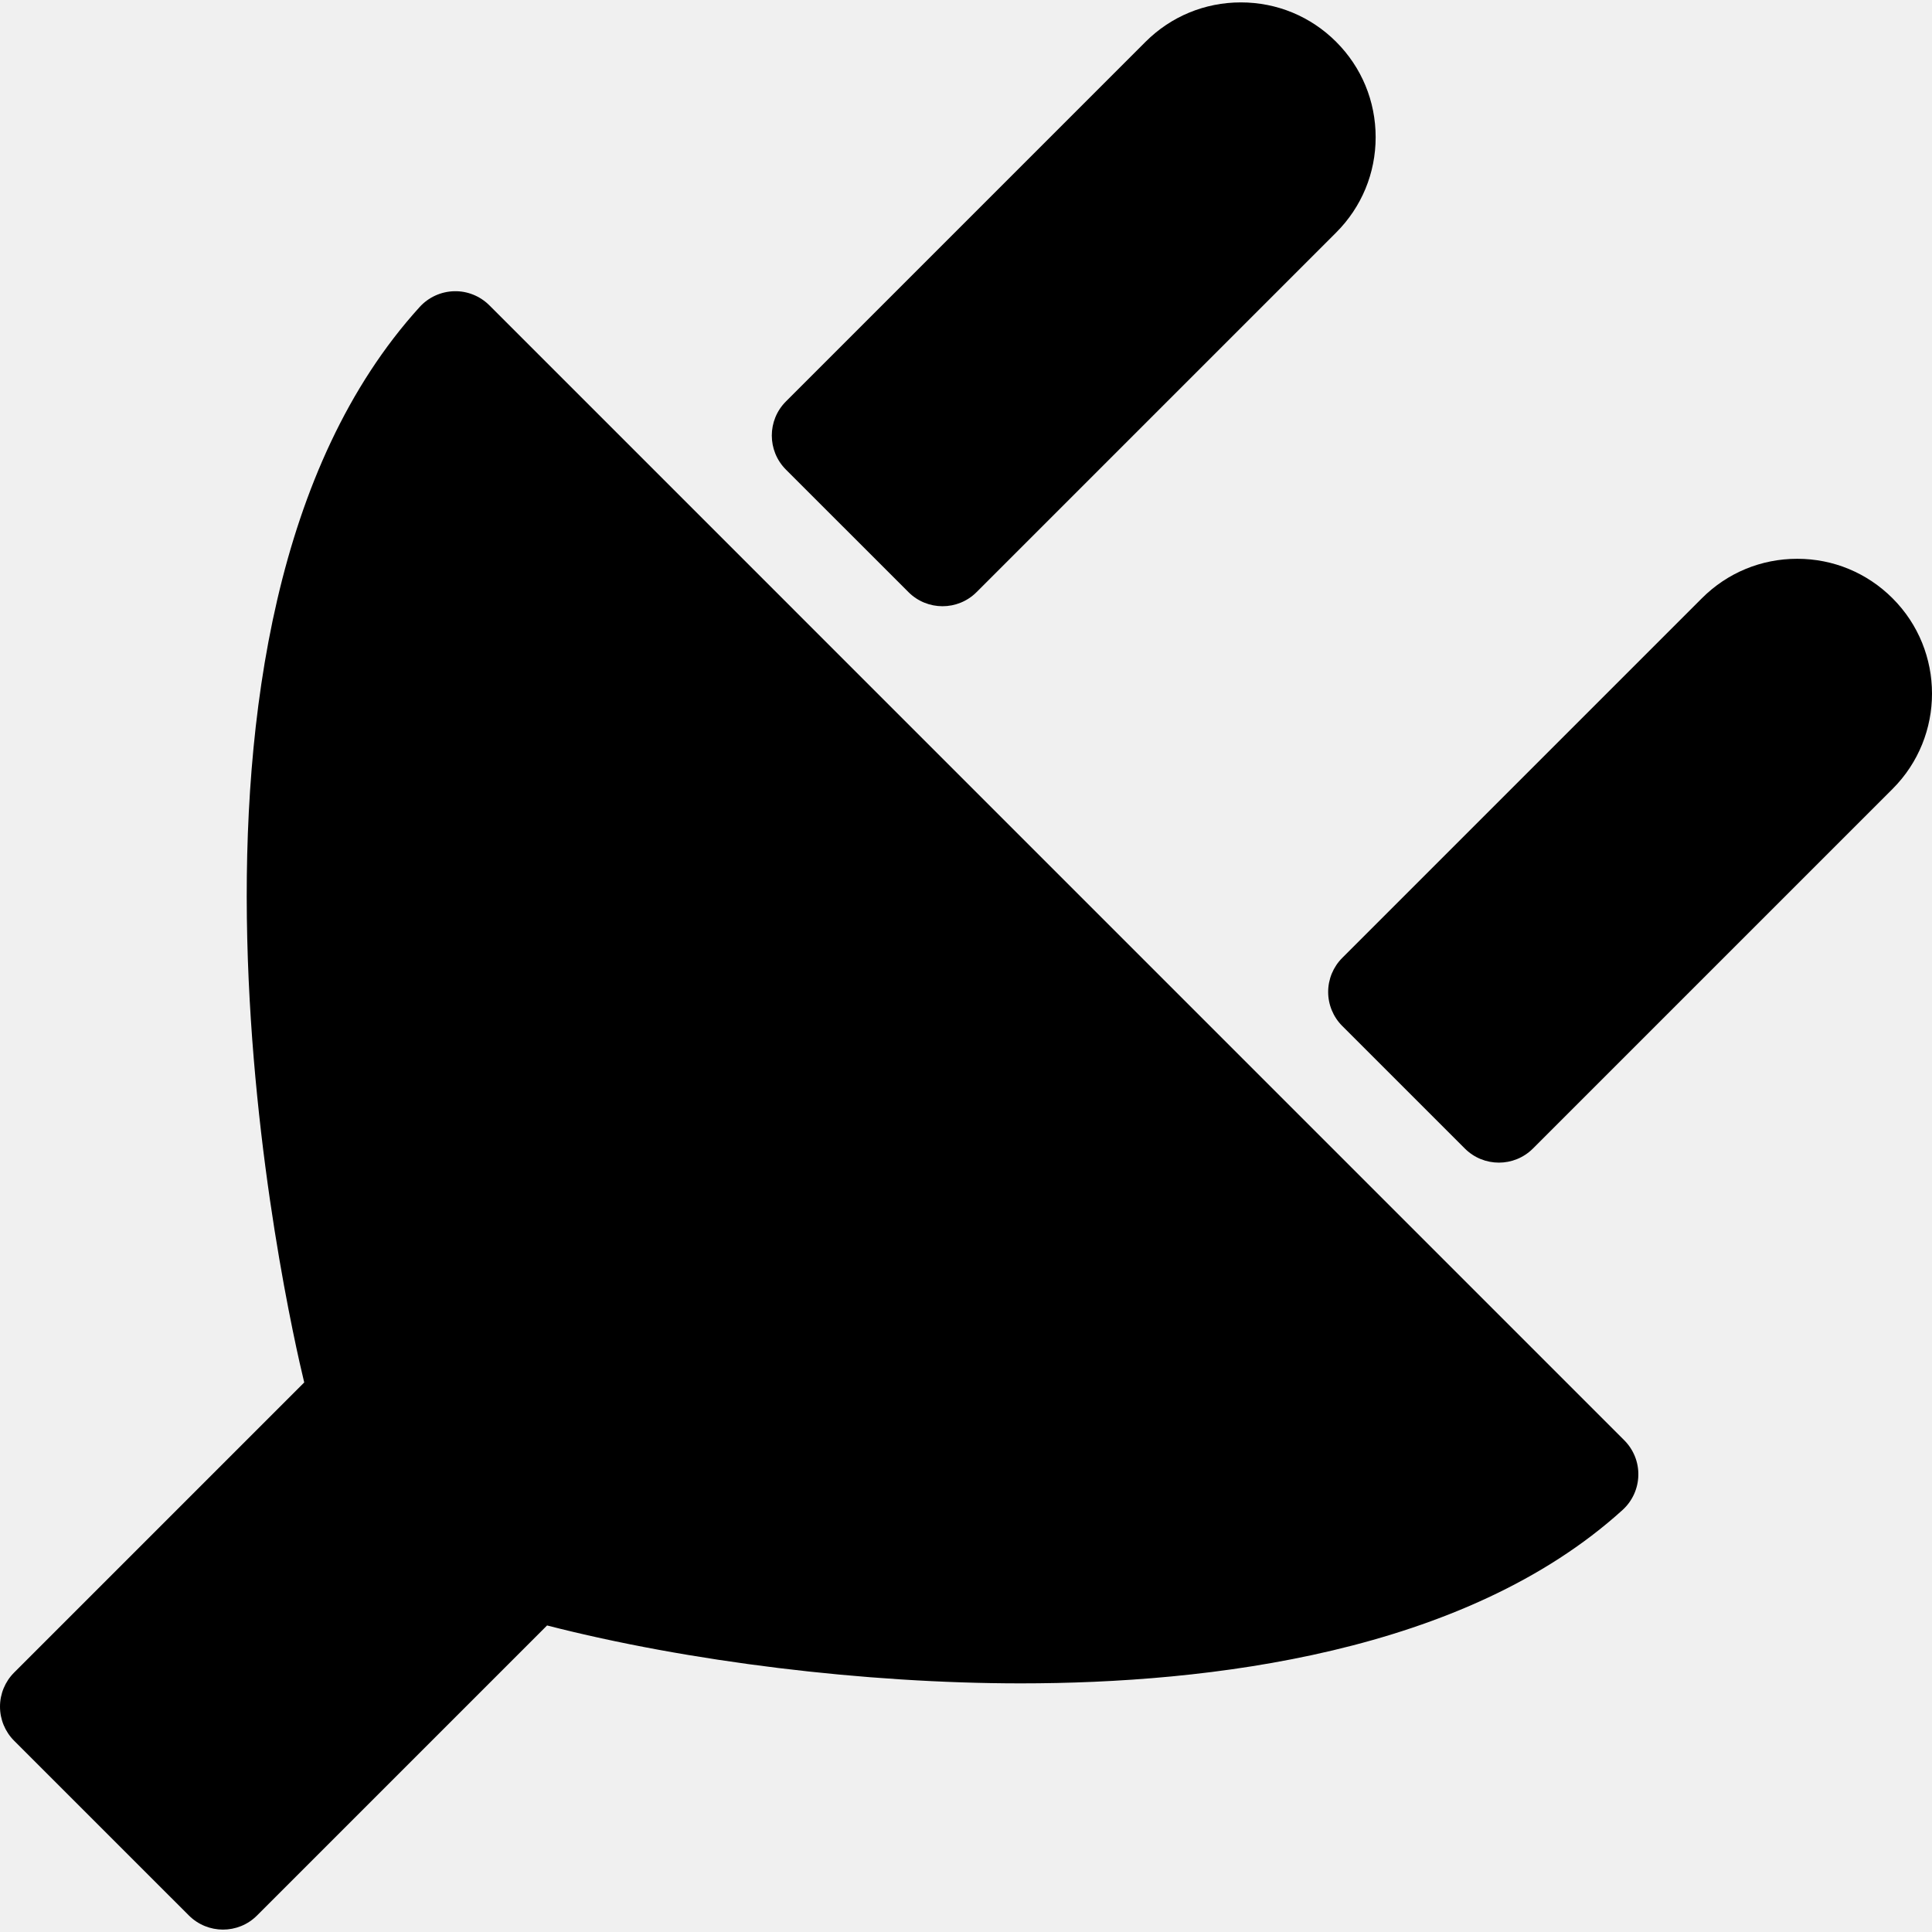
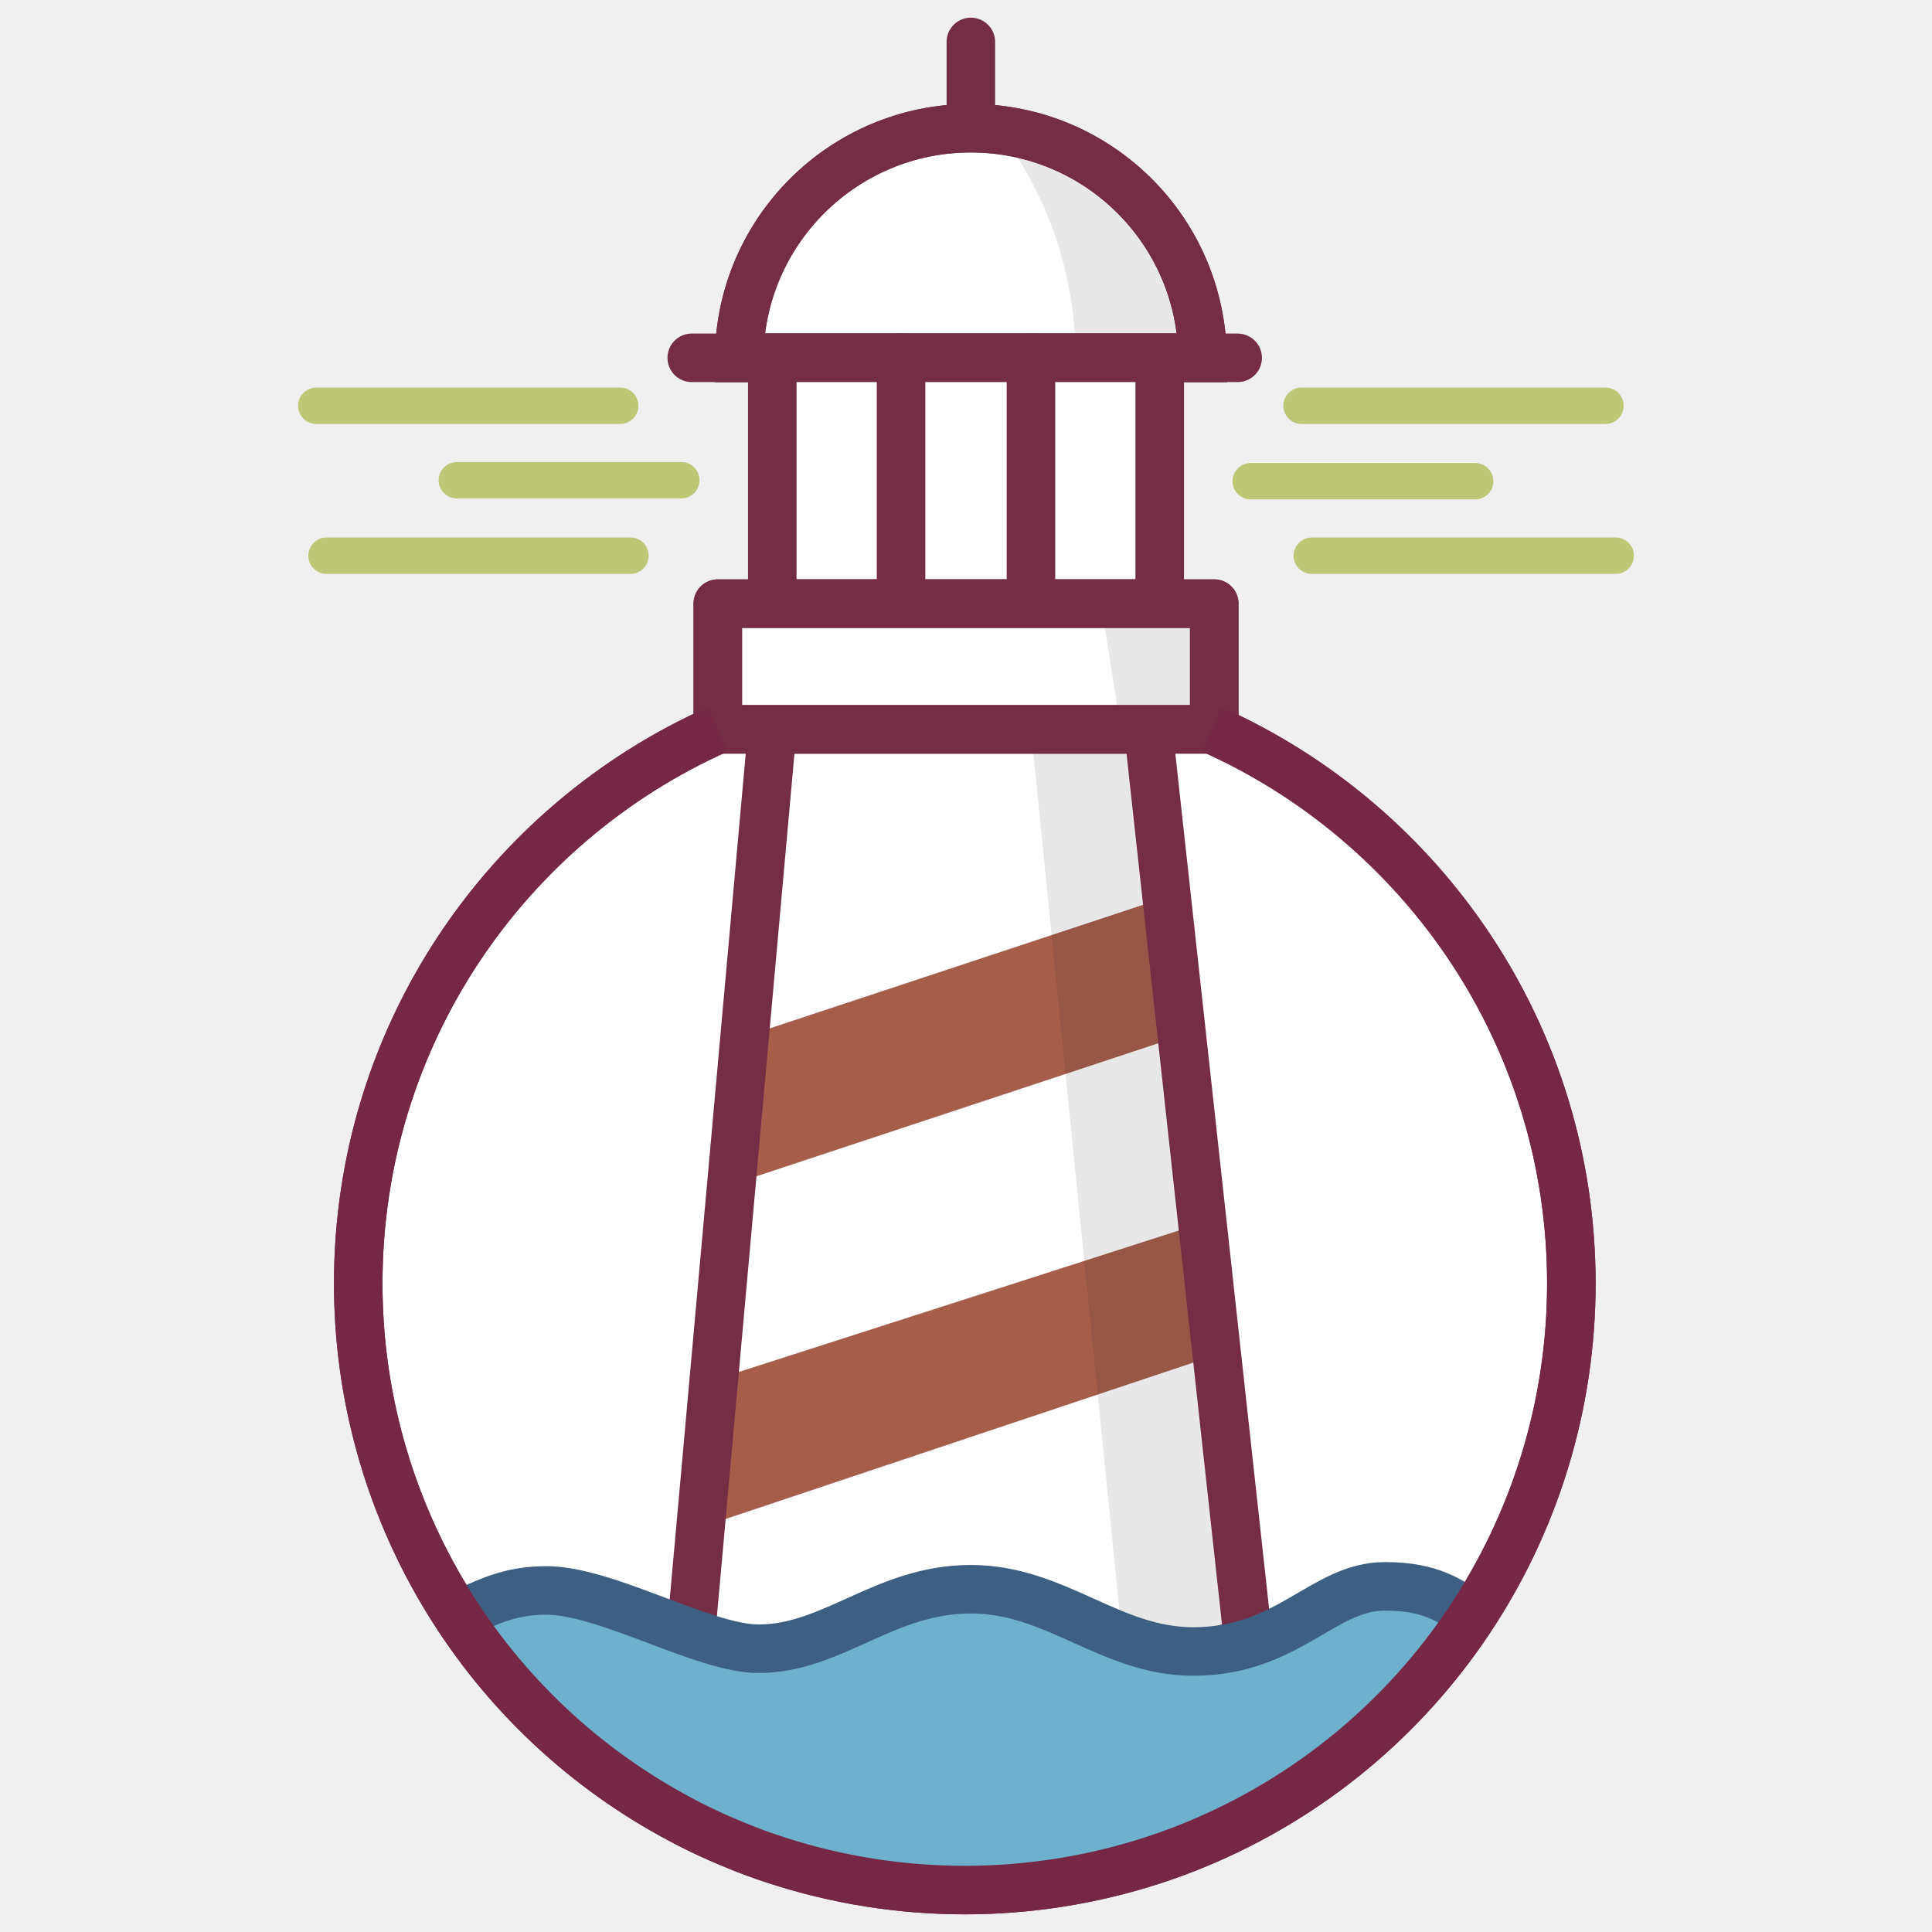
- <svg xmlns="http://www.w3.org/2000/svg" version="1.1" id="Capa_1" x="0px" y="0px" width="99.012px" height="99.012px" viewBox="0 0 99.012 99.012" style="enable-background:new 0 0 99.012 99.012;" xml:space="preserve">
-   <g>
-     <g>
-       <path d="M25.08,15.648c-0.478-0.478-1.135-0.742-1.805-0.723c-0.675,0.017-1.314,0.309-1.768,0.808    c-14.829,16.325-6.762,51.623-5.916,55.115L0.723,85.717C0.26,86.18,0,86.808,0,87.463c0,0.654,0.26,1.283,0.723,1.746    l8.958,8.957c0.482,0.48,1.114,0.723,1.746,0.723c0.631,0,1.264-0.24,1.745-0.723l14.865-14.864    c7.237,1.859,16.289,2.968,24.28,2.968c9.599,0,22.739-1.543,30.836-8.886c0.5-0.454,0.793-1.093,0.809-1.769    c0.018-0.676-0.245-1.328-0.723-1.805L25.08,15.648z" />
-       <path d="M46.557,30.345c0.482,0.482,1.114,0.723,1.746,0.723c0.632,0,1.264-0.241,1.746-0.724l18.428-18.428    c1.305-1.305,2.023-3.04,2.023-4.885c0-1.846-0.719-3.582-2.023-4.886c-1.305-1.305-3.039-2.022-4.885-2.022    c-1.845,0-3.581,0.718-4.887,2.022L40.277,20.574c-0.964,0.964-0.964,2.527,0,3.492L46.557,30.345z" />
-       <path d="M96.99,30.661c-1.305-1.305-3.039-2.024-4.885-2.024c-1.847,0-3.582,0.718-4.886,2.023L68.79,49.089    c-0.464,0.463-0.724,1.091-0.724,1.746s0.26,1.282,0.724,1.746l6.28,6.278c0.481,0.482,1.113,0.724,1.746,0.724    c0.631,0,1.264-0.241,1.746-0.724l18.43-18.429C99.686,37.735,99.686,33.353,96.99,30.661z" />
-     </g>
-   </g>
-   <g>
- </g>
-   <g>
- </g>
-   <g>
- </g>
-   <g>
- </g>
-   <g>
- </g>
-   <g>
- </g>
-   <g>
- </g>
-   <g>
- </g>
-   <g>
- </g>
-   <g>
- </g>
-   <g>
- </g>
-   <g>
- </g>
-   <g>
- </g>
-   <g>
- </g>
-   <g>
- </g>
+ <svg xmlns="http://www.w3.org/2000/svg" viewBox="0 0 1024 1024">
+   <defs>
+     <style>.cls-1,.cls-10,.cls-11,.cls-2,.cls-8{fill:#fff;}.cls-1,.cls-14{stroke:#752745;}.cls-1,.cls-10,.cls-13,.cls-14,.cls-5,.cls-7,.cls-8,.cls-9{stroke-miterlimit:10;}.cls-1,.cls-10,.cls-11,.cls-12,.cls-14,.cls-5,.cls-7,.cls-8,.cls-9{stroke-width:25.72px;}.cls-3{fill:#a65e4b;}.cls-4{fill:#181818;opacity:0.1;}.cls-12,.cls-13,.cls-14,.cls-5,.cls-7,.cls-9{fill:none;}.cls-10,.cls-11,.cls-12,.cls-5,.cls-8,.cls-9{stroke:#752d45;}.cls-10,.cls-11,.cls-12,.cls-13,.cls-5{stroke-linecap:round;}.cls-6{fill:#6db1cc;}.cls-7{stroke:#3d6082;}.cls-11,.cls-12{stroke-linejoin:round;}.cls-13{stroke:#bec776;stroke-width:19.29px;}</style>
+   </defs>
+   <path class="cls-1" d="M642.27,386.57c112.3,50.13,190.58,162.78,190.58,293.72A321.57,321.57,0,0,1,633.91,977.57q-11,4.57-22.44,8.29a322.72,322.72,0,0,1-200.22,0q-10.86-3.51-21.35-7.84a8,8,0,0,1-1.06-.45A300.38,300.38,0,0,1,356.34,962,321.52,321.52,0,0,1,189.87,680.29c0-130.94,78.28-243.59,190.58-293.72" />
+   <polygon class="cls-2" points="409.32 386.57 366.25 865.71 514.58 921.26 661.57 869.65 608.6 386.58 409.32 386.57" />
+   <polygon class="cls-3" points="393.88 549.72 618.34 475.43 624.31 549.52 387.36 627.94 393.88 549.72" />
+   <polygon class="cls-3" points="379.41 731.09 635.58 648.73 642.98 718.68 373.08 808.94 379.41 731.09" />
+   <path class="cls-4" d="M546.41,386.58l51.67,514.66s66-10.33,66-11.55-58.82-503.12-58.82-503.12Z" />
+   <polygon class="cls-5" points="409.32 386.57 366.25 865.71 514.58 921.26 661.57 869.65 608.6 386.58 409.32 386.57" />
+   <path class="cls-6" d="M734.11,840.79c-33,0-51.28,34.53-101.74,34.53-43.93,0-72.64-33-117.8-33-45.79,0-73.19,31.54-112.52,31.54-29,0-80.59-30.9-112.52-30.9-21,0-32.73,7.23-47.26,13.31A322.48,322.48,0,0,0,356.34,962c13,7.63,19.56,10.16,29.92,14.91.32.15,5.27,2.06,5.62,2.12,7.44,3,12.13,4.51,19.37,6.85a322.72,322.72,0,0,0,200.22,0q11.43-3.71,22.44-8.29A322.08,322.08,0,0,0,780.45,856.24C769.14,849,759.17,840.79,734.11,840.79Z" />
+   <path class="cls-7" d="M780.45,856.24c-11.31-7.29-21.28-15.45-46.34-15.45-33,0-51.28,34.53-101.74,34.53-43.93,0-72.64-33-117.8-33-45.79,0-73.19,31.54-112.52,31.54-29,0-80.59-30.9-112.52-30.9-21,0-32.73,7.23-47.26,13.31" />
+   <path class="cls-8" d="M391.77,189.65a122.81,122.81,0,0,1,245.61,0Z" />
+   <path class="cls-4" d="M637.38,189.66H570A198,198,0,0,0,528.11,67.59,122.78,122.78,0,0,1,637.38,189.66Z" />
+   <path class="cls-9" d="M391.77,189.65a122.81,122.81,0,0,1,245.61,0Z" />
+   <line class="cls-5" x1="366.64" y1="189.65" x2="655.99" y2="189.65" />
+   <line class="cls-5" x1="514.57" y1="22.22" x2="514.57" y2="66.85" />
+   <rect class="cls-10" x="409.32" y="189.65" width="205.36" height="130.28" />
+   <line class="cls-5" x1="477.57" y1="189.65" x2="477.57" y2="319.94" />
+   <line class="cls-5" x1="546.43" y1="189.65" x2="546.43" y2="319.94" />
+   <rect class="cls-11" x="380.44" y="319.94" width="263.14" height="66.65" />
+   <polygon class="cls-4" points="583.51 319.94 594.15 386.58 643.58 386.58 643.58 319.94 583.51 319.94" />
+   <rect class="cls-12" x="380.44" y="319.94" width="263.14" height="66.65" />
+   <line class="cls-13" x1="689.82" y1="215.06" x2="850.92" y2="215.06" />
+   <line class="cls-13" x1="695.28" y1="294.53" x2="856.38" y2="294.53" />
+   <line class="cls-13" x1="662.9" y1="255.05" x2="781.88" y2="255.05" />
+   <line class="cls-13" x1="334.18" y1="294.53" x2="173.08" y2="294.53" />
+   <line class="cls-13" x1="328.72" y1="215.06" x2="167.62" y2="215.06" />
+   <line class="cls-13" x1="361.1" y1="254.54" x2="242.12" y2="254.54" />
+   <path class="cls-14" d="M642.27,386.57c112.3,50.13,190.58,162.78,190.58,293.72A321.57,321.57,0,0,1,633.91,977.57q-11,4.57-22.44,8.29a322.72,322.72,0,0,1-200.22,0q-10.86-3.51-21.35-7.84a8,8,0,0,1-1.06-.45A300.38,300.38,0,0,1,356.34,962,321.52,321.52,0,0,1,189.87,680.29c0-130.94,78.28-243.59,190.58-293.72" />
</svg>
